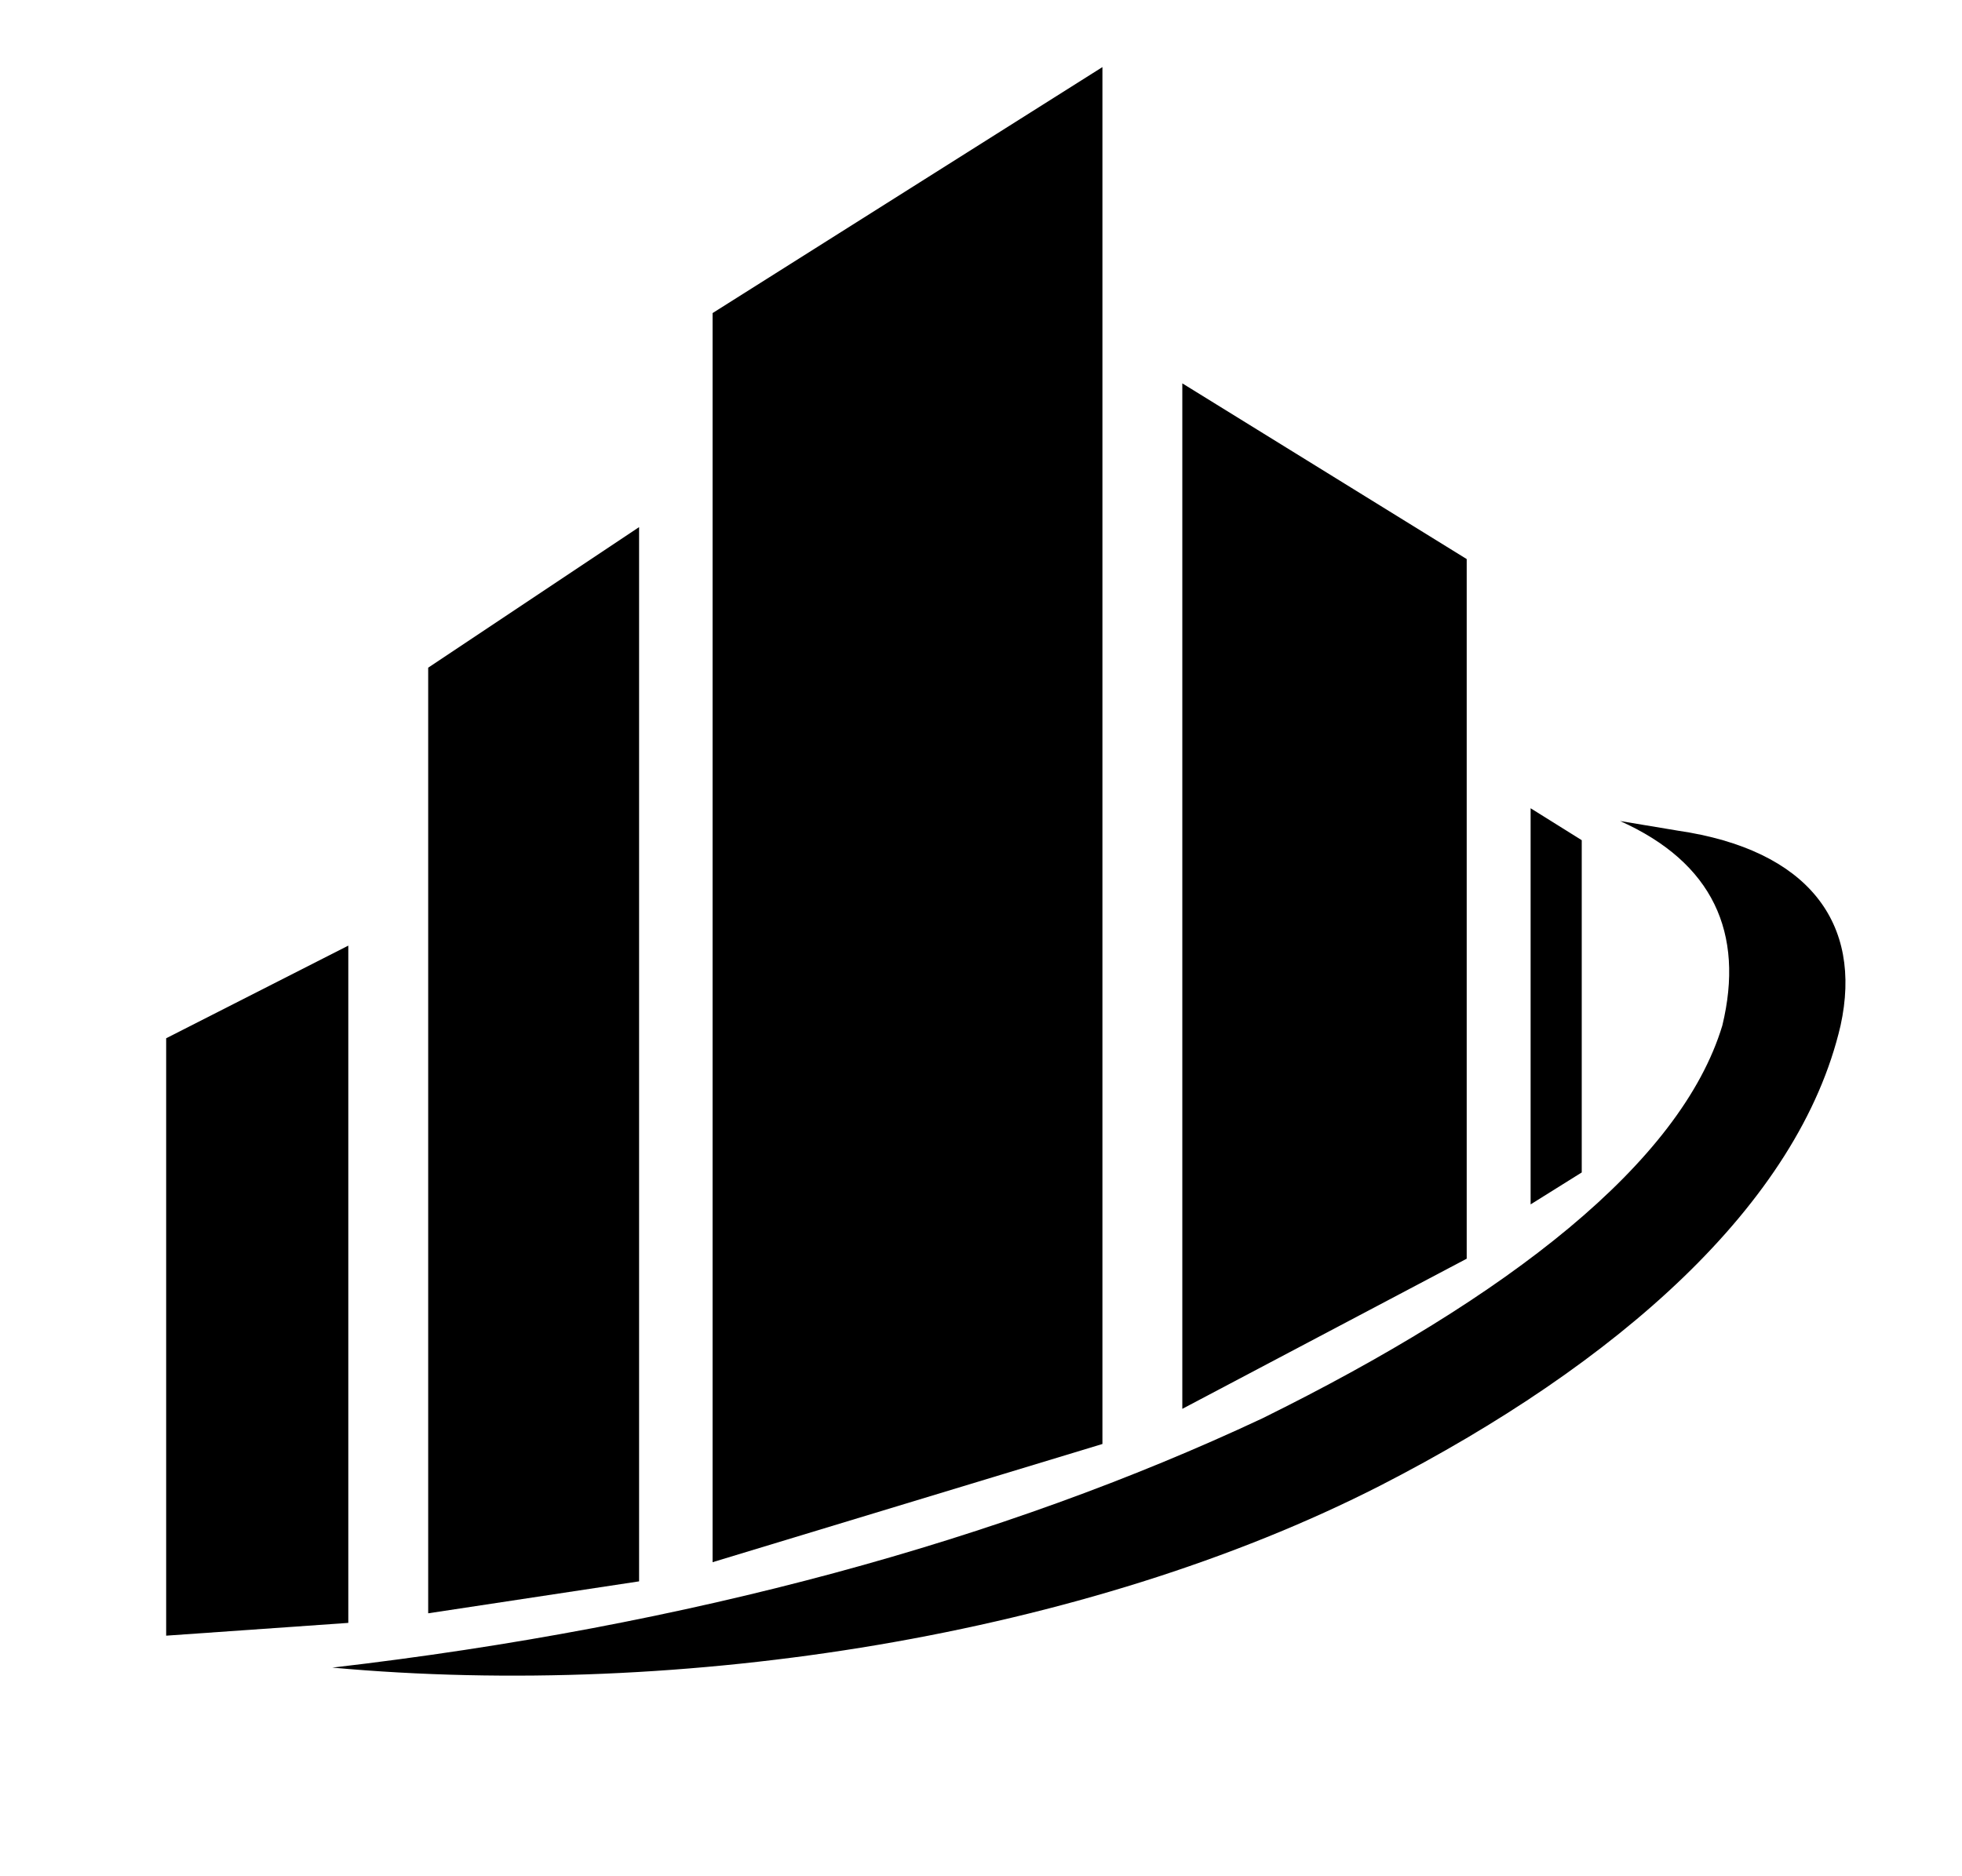
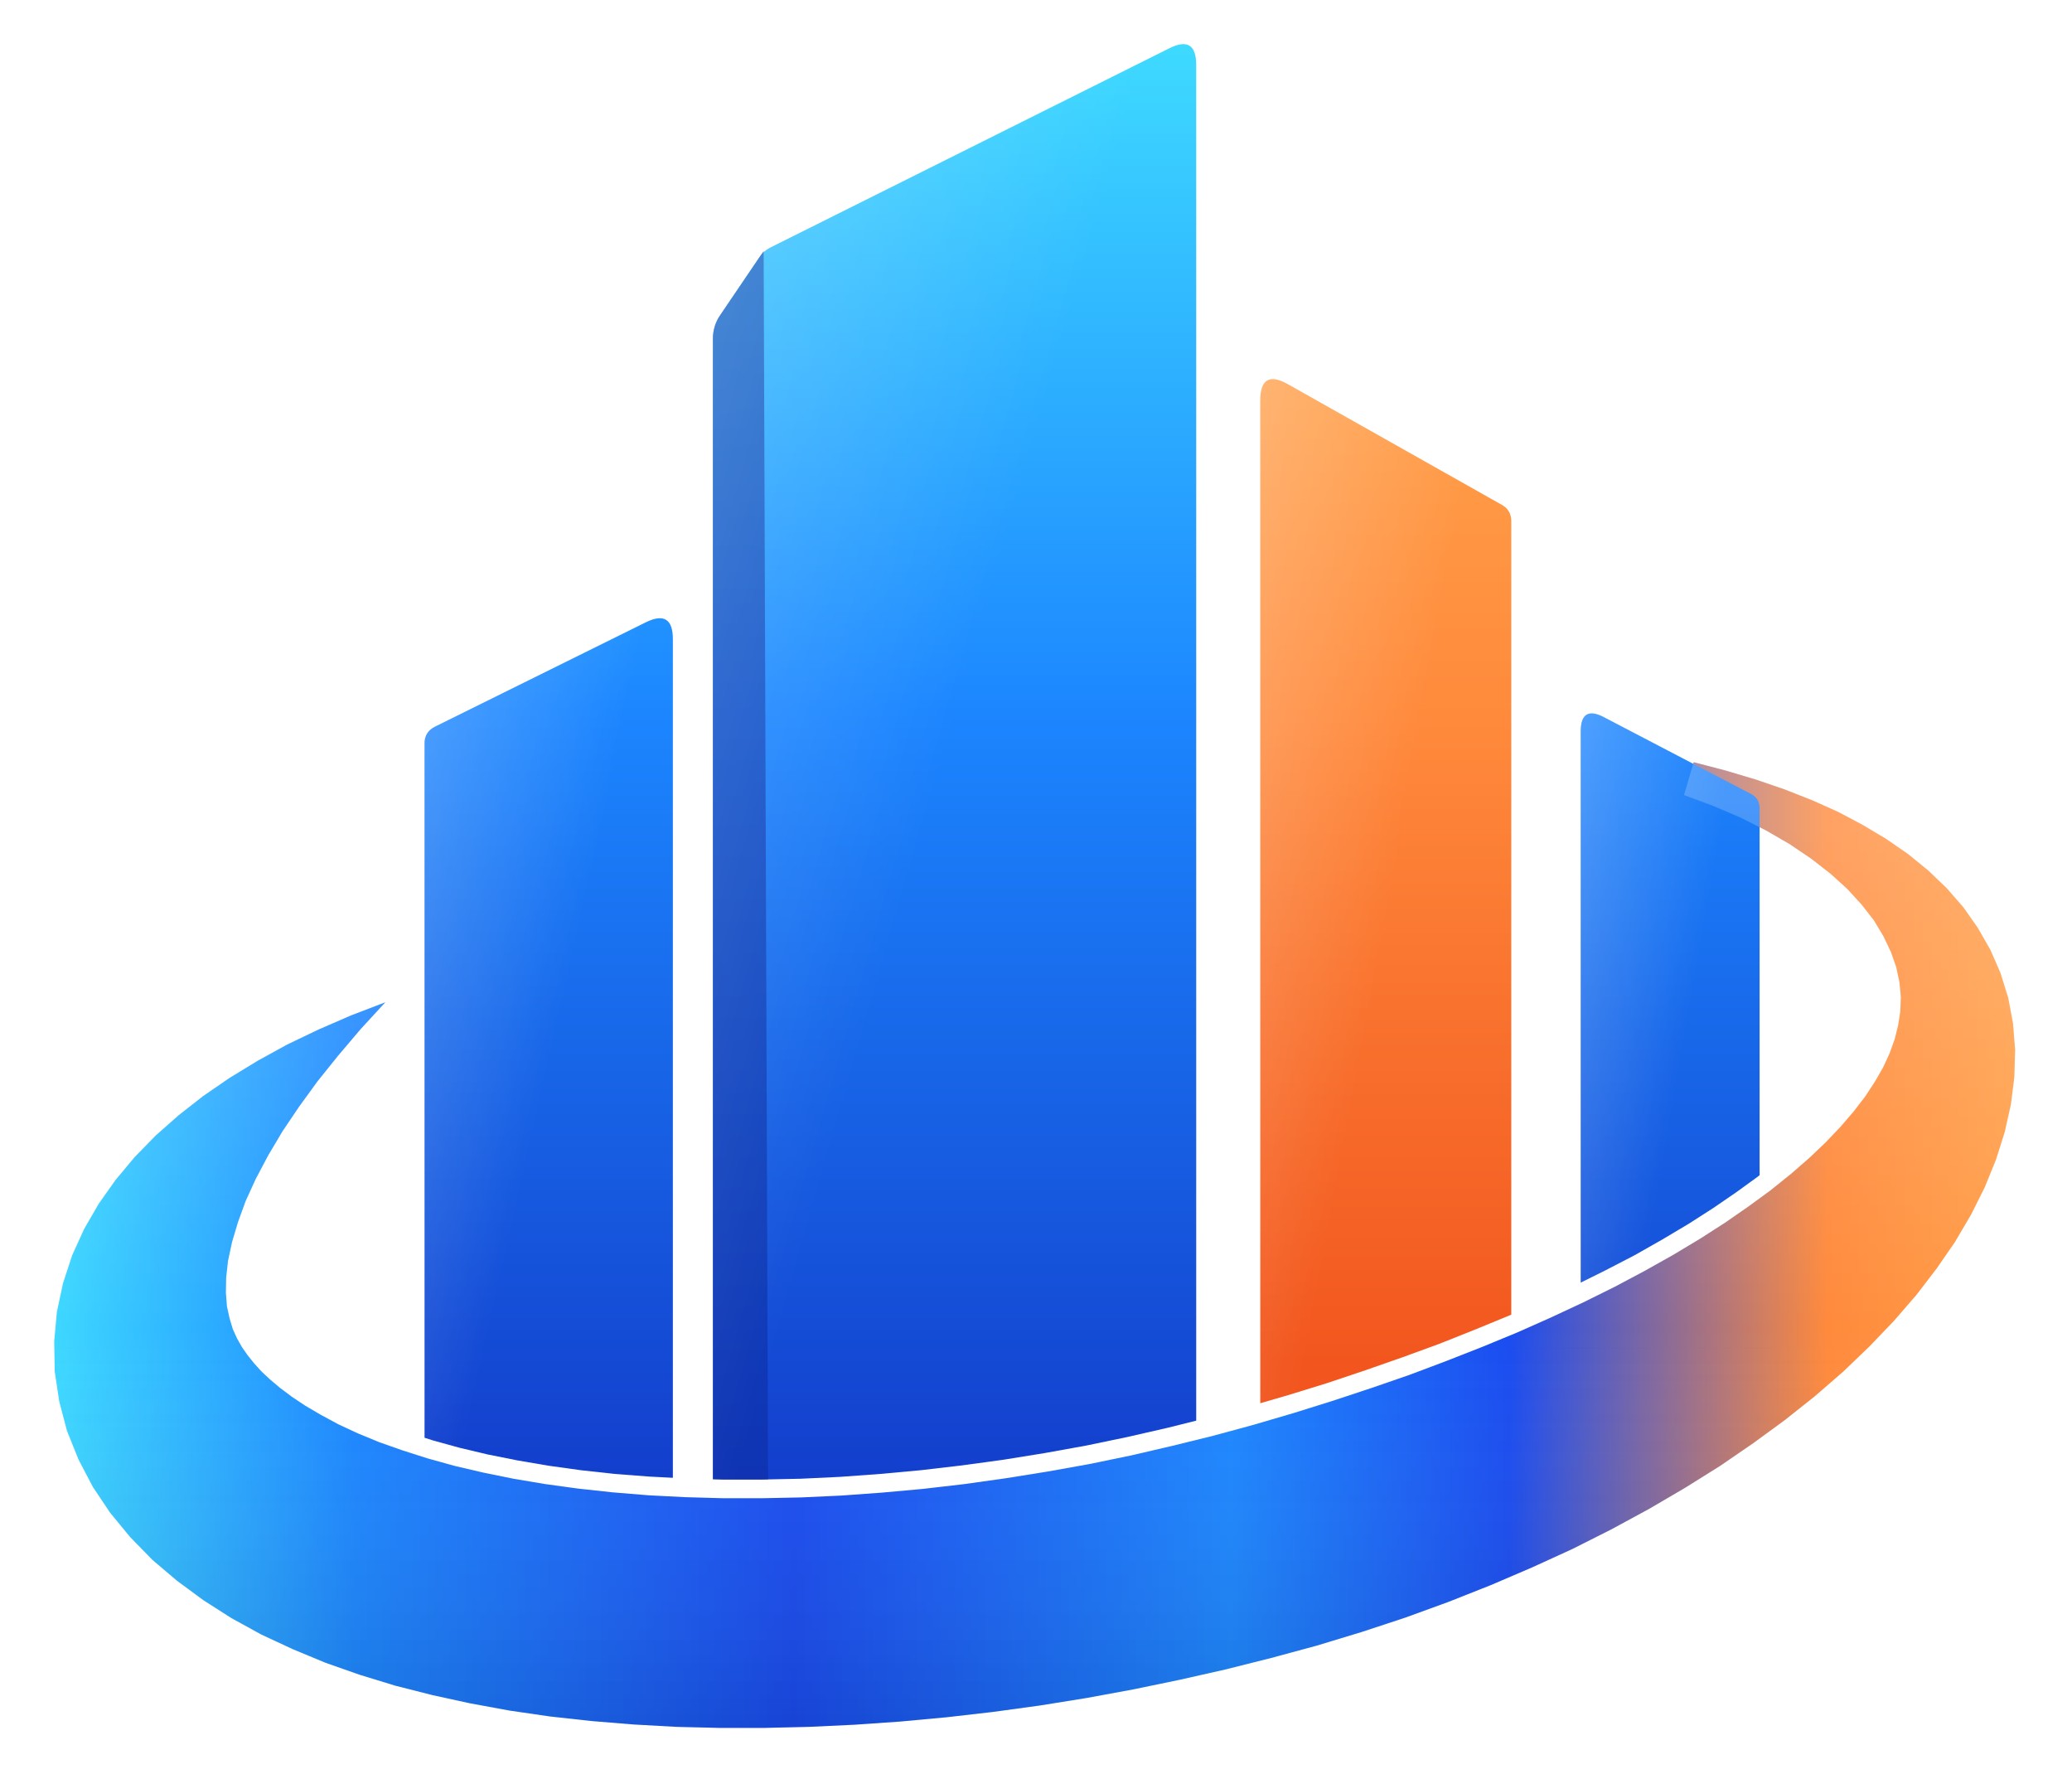
- <svg xmlns="http://www.w3.org/2000/svg" viewBox="0 0 614 587" fill="currentColor" role="img" aria-label="Vallo">
-   <path d="M52 325 109 296V508L52 512Z" />
-   <path d="M134 209 200 165V495L134 505Z" />
-   <path d="M223 98 345 21V452L223 489Z" />
-   <path d="M370 120 459 175V394L370 441Z" />
-   <path d="M479 253 495 263V367L479 377Z" />
-   <path d="M104 522C214 532 340 512 432 465C506 427 563 377 576 321C583 289 566 266 525 260L507 257C536 270 546 292 539 321C526 364 472 406 395 444C314 482 216 509 104 522Z" />
+ <svg xmlns="http://www.w3.org/2000/svg" viewBox="236 250 776 664" role="img" aria-label="Vallo">
+   <defs>
+     <linearGradient id="vmn-blue" x1="0" y1="260" x2="0" y2="830" gradientUnits="userSpaceOnUse">
+       <stop offset="0" stop-color="#3FDCFF" />
+       <stop offset="0.45" stop-color="#1C86FF" />
+       <stop offset="1" stop-color="#1238C8" />
+     </linearGradient>
+     <linearGradient id="vmn-orange" x1="0" y1="388" x2="0" y2="760" gradientUnits="userSpaceOnUse">
+       <stop offset="0" stop-color="#FFA04A" />
+       <stop offset="0.35" stop-color="#FF8A3C" />
+       <stop offset="1" stop-color="#F2561E" />
+     </linearGradient>
+     <linearGradient id="vmn-sheen" x1="0" y1="0" x2="1" y2="1">
+       <stop offset="0" stop-color="#FFFFFF" stop-opacity="0.22" />
+       <stop offset="0.45" stop-color="#FFFFFF" stop-opacity="0" />
+     </linearGradient>
+     <linearGradient id="vmn-ring" x1="250" y1="0" x2="995" y2="0" gradientUnits="userSpaceOnUse">
+       <stop offset="0" stop-color="#3FDCFF" />
+       <stop offset="0.16" stop-color="#1C86FF" />
+       <stop offset="0.38" stop-color="#1A4CF0" />
+       <stop offset="0.6" stop-color="#1C86FF" />
+       <stop offset="0.74" stop-color="#1A4CF0" />
+       <stop offset="0.9" stop-color="#FF8A3C" />
+       <stop offset="1" stop-color="#FFA04A" />
+     </linearGradient>
+     <linearGradient id="vmn-ringShade" x1="0" y1="560" x2="0" y2="900" gradientUnits="userSpaceOnUse">
+       <stop offset="0" stop-color="#FFFFFF" stop-opacity="0.2" />
+       <stop offset="0.55" stop-color="#FFFFFF" stop-opacity="0" />
+       <stop offset="1" stop-color="#000000" stop-opacity="0.12" />
+     </linearGradient>
+     <clipPath id="vmn-above">
+       <path d="M384.1 0L384.1 631.2L375.1 641L366.9 650.7L359.4 660.3L352.7 669.6L346.7 678.6L341.6 687.4L337.2 695.8L333.7 703.8L331 711.4L329 718.4L327.8 724.9L327.3 730.7L327.4 735.8L328 740.2L328.9 744L330.2 747.2L331.7 749.9L333.3 752.4L335.1 754.7L337.2 757L339.6 759.4L342.4 762L345.8 764.7L349.8 767.7L354.5 770.8L360 773.9L366.1 777.1L373.1 780.4L380.7 783.5L389.2 786.5L398.3 789.4L408.1 792.1L418.6 794.6L429.6 796.8L441.3 798.8L453.5 800.5L466.2 801.9L479.3 802.9L492.9 803.6L506.9 804L521.2 804L535.8 803.7L550.6 803L565.7 801.9L580.9 800.5L596.3 798.7L611.7 796.6L627.2 794.1L642.7 791.3L658.1 788.1L673.4 784.6L688.6 780.8L703.6 776.7L718.4 772.4L733 767.9L747.3 763.1L761.3 758.2L775 753.2L788.3 747.9L801.2 742.6L813.7 737.1L825.7 731.4L837.2 725.7L848.2 720L858.6 714.1L868.5 708.2L877.7 702.3L886.3 696.4L894.3 690.6L901.6 684.8L908.3 679L914.3 673.4L919.6 667.9L924.3 662.6L928.3 657.4L931.7 652.5L934.5 647.7L936.8 643L938.6 638.5L939.9 634.1L940.8 629.6L941.1 625L1341.1 625L1341.1 0Z" />
+     </clipPath>
+   </defs>
+   <path d="M380.3 625.3L367.5 630.2L355.3 635.5L343.6 641.1L332.5 647.2L322 653.6L312.1 660.4L302.9 667.6L294.3 675.2L286.4 683.3L279.3 691.8L273 700.7L267.5 710.2L263 720.1L259.6 730.5L257.3 741.3L256.3 752.3L256.5 763.6L258.2 774.8L261.1 785.8L265.4 796.5L270.8 806.8L277.3 816.5L284.8 825.6L293.1 834.1L302.3 841.9L312.2 849.2L322.7 855.9L333.8 862L345.6 867.5L357.9 872.6L370.7 877.1L384.1 881.2L397.9 884.7L412.1 887.8L426.8 890.5L441.9 892.7L457.3 894.4L473.1 895.7L489.2 896.6L505.6 897L522.2 897L539.1 896.6L556.1 895.8L573.3 894.6L590.6 893L608 891L625.5 888.6L642.9 885.8L660.3 882.6L677.7 879L695 875.1L712.1 870.8L729.1 866.2L745.9 861.1L762.3 855.7L778.5 849.8L794.4 843.5L809.8 836.9L824.9 830L839.4 822.7L853.6 815L867.1 807.1L880.2 798.9L892.6 790.4L904.5 781.7L915.7 772.8L926.3 763.6L936.1 754.2L945.3 744.6L953.7 734.9L961.3 725L968.2 715L974.2 704.8L979.3 694.6L983.5 684.3L986.8 673.9L989.1 663.6L990.4 653.3L990.7 643.1L989.9 633.2L988.1 623.6L985.2 614.3L981.4 605.6L976.7 597.4L971.3 589.7L965 582.5L958.1 575.9L950.6 569.8L942.5 564.2L933.8 559L924.6 554.1L914.8 549.7L904.4 545.6L893.6 541.9L882.2 538.5L870.3 535.4L866.7 547.7L877.7 551.8L888 556.2L897.5 561L906.3 566.1L914.3 571.5L921.5 577.1L927.8 582.8L933.2 588.7L937.8 594.6L941.4 600.6L944.2 606.5L946.2 612.2L947.4 617.9L947.9 623.4L947.7 628.7L946.9 633.9L945.6 639.1L943.7 644.4L941.3 649.6L938.2 655L934.6 660.5L930.3 666.1L925.4 671.8L919.8 677.7L913.6 683.6L906.7 689.6L899.1 695.7L890.9 701.7L882.1 707.8L872.6 713.9L862.6 719.9L851.9 725.9L840.8 731.8L829.1 737.6L816.9 743.3L804.3 748.9L791.2 754.3L777.7 759.6L763.9 764.8L749.7 769.7L735.2 774.5L720.5 779.1L705.5 783.5L690.4 787.6L675 791.4L659.5 795L644 798.2L628.4 801L612.8 803.5L597.2 805.7L581.7 807.5L566.3 808.9L551.1 810L536 810.7L521.3 811L506.8 811L492.6 810.6L478.9 809.9L465.5 808.8L452.6 807.4L440.2 805.7L428.3 803.7L417 801.4L406.3 798.9L396.2 796.1L386.8 793.1L378 790L370 786.7L362.7 783.3L356.2 779.8L350.4 776.4L345.3 773L340.9 769.7L337.1 766.5L333.8 763.4L331.1 760.4L328.7 757.4L326.6 754.4L324.8 751.2L323.2 747.7L322 743.7L321 739.2L320.6 734.1L320.7 728.4L321.4 722.1L322.9 715.1L325.1 707.7L328 699.7L331.8 691.4L336.4 682.7L341.8 673.6L348 664.4L354.9 654.9L362.7 645.2L371.1 635.3L380.3 625.3Z" fill="url(#vmn-ring)" />
+   <g clip-path="url(#vmn-above)">
+     <path d="M398.9 522.1L477.9 483C484.6 479.7 488 481.8 488 489.3L488 900L395 900L395 528.3C395 525.5 396.3 523.4 398.9 522.1Z" fill="url(#vmn-blue)" />
+     <path d="M398.9 522.1L477.9 483C484.6 479.7 488 481.8 488 489.3L488 900L395 900L395 528.3C395 525.5 396.3 523.4 398.9 522.1Z" fill="url(#vmn-sheen)" />
+     <path d="M505.8 367.9L520.5 346.2C521.5 344.7 522.8 343.6 524.3 342.8L673.9 268.1C680.6 264.7 684 266.8 684 274.3L684 900L503 900L503 376.9C503 373.7 503.9 370.6 505.8 367.9Z" fill="url(#vmn-blue)" />
+     <path d="M505.8 367.9L522 344L524 900L503 900L503 376.9C503 373.7 503.9 370.6 505.8 367.9Z" fill="#0B2A9E" opacity="0.55" />
+     <path d="M505.8 367.9L520.5 346.2C521.5 344.7 522.8 343.6 524.3 342.8L673.9 268.1C680.6 264.7 684 266.8 684 274.3L684 900L503 900L503 376.9C503 373.7 503.9 370.6 505.8 367.9Z" fill="url(#vmn-sheen)" />
+     <path d="M718.4 393.9L798.4 439C800.8 440.3 802 442.4 802 445.1L802 900L708 900L708 400C708 392 711.5 390 718.4 393.9Z" fill="url(#vmn-orange)" />
+     <path d="M718.4 393.9L798.4 439C800.8 440.3 802 442.4 802 445.1L802 900L708 900L708 400C708 392 711.5 390 718.4 393.9Z" fill="url(#vmn-sheen)" />
+     <path d="M836.8 518.6L891.8 547.3C893.9 548.4 895 550.2 895 552.6L895 900L828 900L828 523.9C828 517.3 831 515.5 836.8 518.6Z" fill="url(#vmn-blue)" />
+     <path d="M836.8 518.6L891.8 547.3C893.9 548.4 895 550.2 895 552.6L895 900L828 900L828 523.9C828 517.3 831 515.5 836.8 518.6Z" fill="url(#vmn-sheen)" />
+   </g>
+   <path d="M380.3 625.3L367.5 630.2L355.3 635.5L343.6 641.1L332.5 647.2L322 653.6L312.1 660.4L302.9 667.6L294.3 675.2L286.4 683.3L279.3 691.8L273 700.7L267.5 710.2L263 720.1L259.6 730.5L257.3 741.3L256.3 752.3L256.5 763.6L258.2 774.8L261.1 785.8L265.4 796.5L270.8 806.8L277.3 816.5L284.8 825.6L293.1 834.1L302.3 841.9L312.2 849.2L322.7 855.9L333.8 862L345.6 867.5L357.9 872.6L370.7 877.1L384.1 881.2L397.9 884.7L412.1 887.8L426.8 890.5L441.9 892.7L457.3 894.4L473.1 895.7L489.2 896.6L505.6 897L522.2 897L539.1 896.6L556.1 895.8L573.3 894.6L590.6 893L608 891L625.5 888.6L642.9 885.8L660.3 882.6L677.7 879L695 875.1L712.1 870.8L729.1 866.2L745.9 861.1L762.3 855.7L778.5 849.8L794.4 843.5L809.8 836.9L824.9 830L839.4 822.7L853.6 815L867.1 807.1L880.2 798.9L892.6 790.4L904.5 781.7L915.7 772.8L926.3 763.6L936.1 754.2L945.3 744.6L953.7 734.9L961.3 725L968.2 715L974.2 704.8L979.3 694.6L983.5 684.3L986.8 673.9L989.1 663.6L990.4 653.3L990.7 643.1L989.9 633.2L988.1 623.6L985.2 614.3L981.4 605.6L976.7 597.4L971.3 589.7L965 582.5L958.1 575.9L950.6 569.8L942.5 564.2L933.8 559L924.6 554.1L914.8 549.7L904.4 545.6L893.6 541.9L882.2 538.5L870.3 535.4L866.7 547.7L877.7 551.8L888 556.2L897.5 561L906.3 566.1L914.3 571.5L921.5 577.1L927.8 582.8L933.2 588.7L937.8 594.6L941.4 600.6L944.2 606.5L946.2 612.2L947.4 617.9L947.9 623.4L947.7 628.7L946.9 633.9L945.6 639.1L943.7 644.4L941.3 649.6L938.2 655L934.6 660.5L930.3 666.1L925.4 671.8L919.8 677.7L913.6 683.6L906.7 689.6L899.1 695.7L890.9 701.7L882.1 707.8L872.6 713.9L862.6 719.9L851.9 725.9L840.8 731.8L829.1 737.6L816.9 743.3L804.3 748.9L791.2 754.3L777.7 759.6L763.9 764.8L749.7 769.7L735.2 774.5L720.5 779.1L705.5 783.5L690.4 787.6L675 791.4L659.5 795L644 798.2L628.4 801L612.8 803.5L597.2 805.7L581.7 807.5L566.3 808.9L551.1 810L536 810.7L521.3 811L506.8 811L492.6 810.6L478.9 809.9L465.5 808.8L452.6 807.4L440.2 805.7L428.3 803.7L417 801.4L406.3 798.9L396.2 796.1L386.8 793.1L378 790L370 786.7L362.7 783.3L356.2 779.8L350.4 776.4L345.3 773L340.9 769.7L337.1 766.5L333.8 763.4L331.1 760.4L328.7 757.4L326.6 754.4L324.8 751.2L323.2 747.7L322 743.7L321 739.2L320.6 734.1L320.7 728.4L321.4 722.1L322.9 715.1L325.1 707.7L328 699.7L331.8 691.4L336.4 682.7L341.8 673.6L348 664.4L354.9 654.9L362.7 645.2L371.1 635.3L380.3 625.3Z" fill="url(#vmn-ringShade)" />
</svg>
